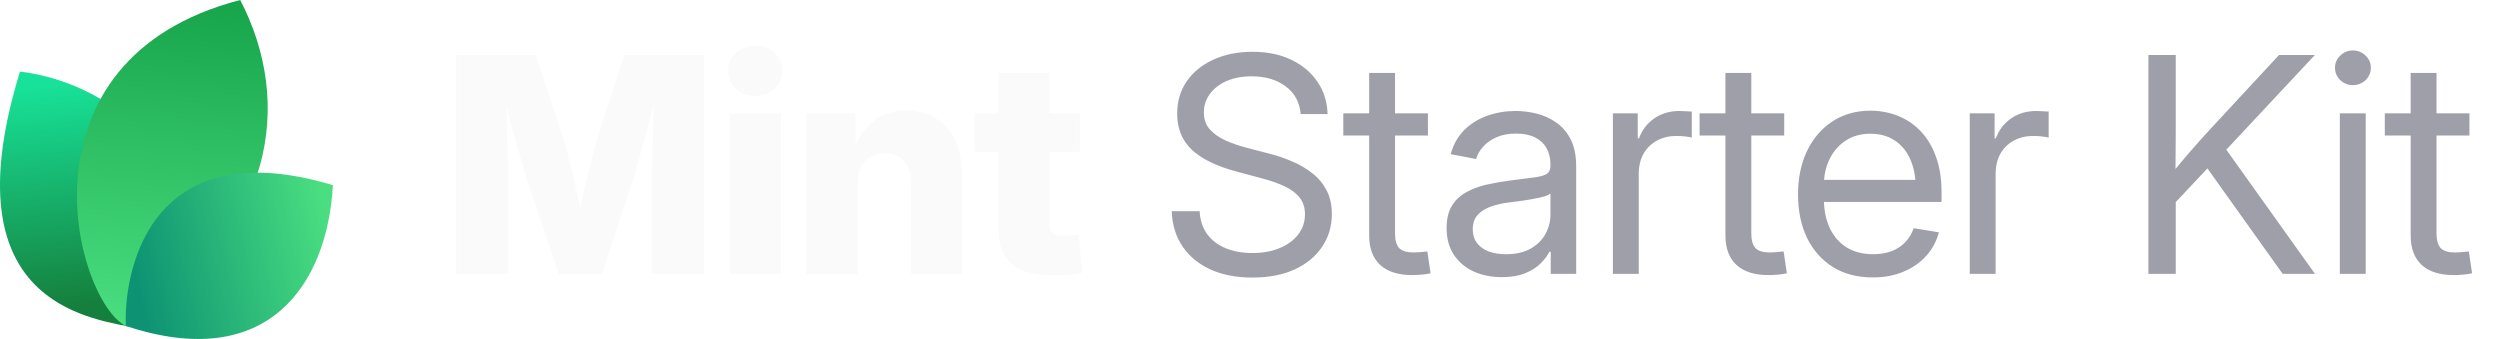
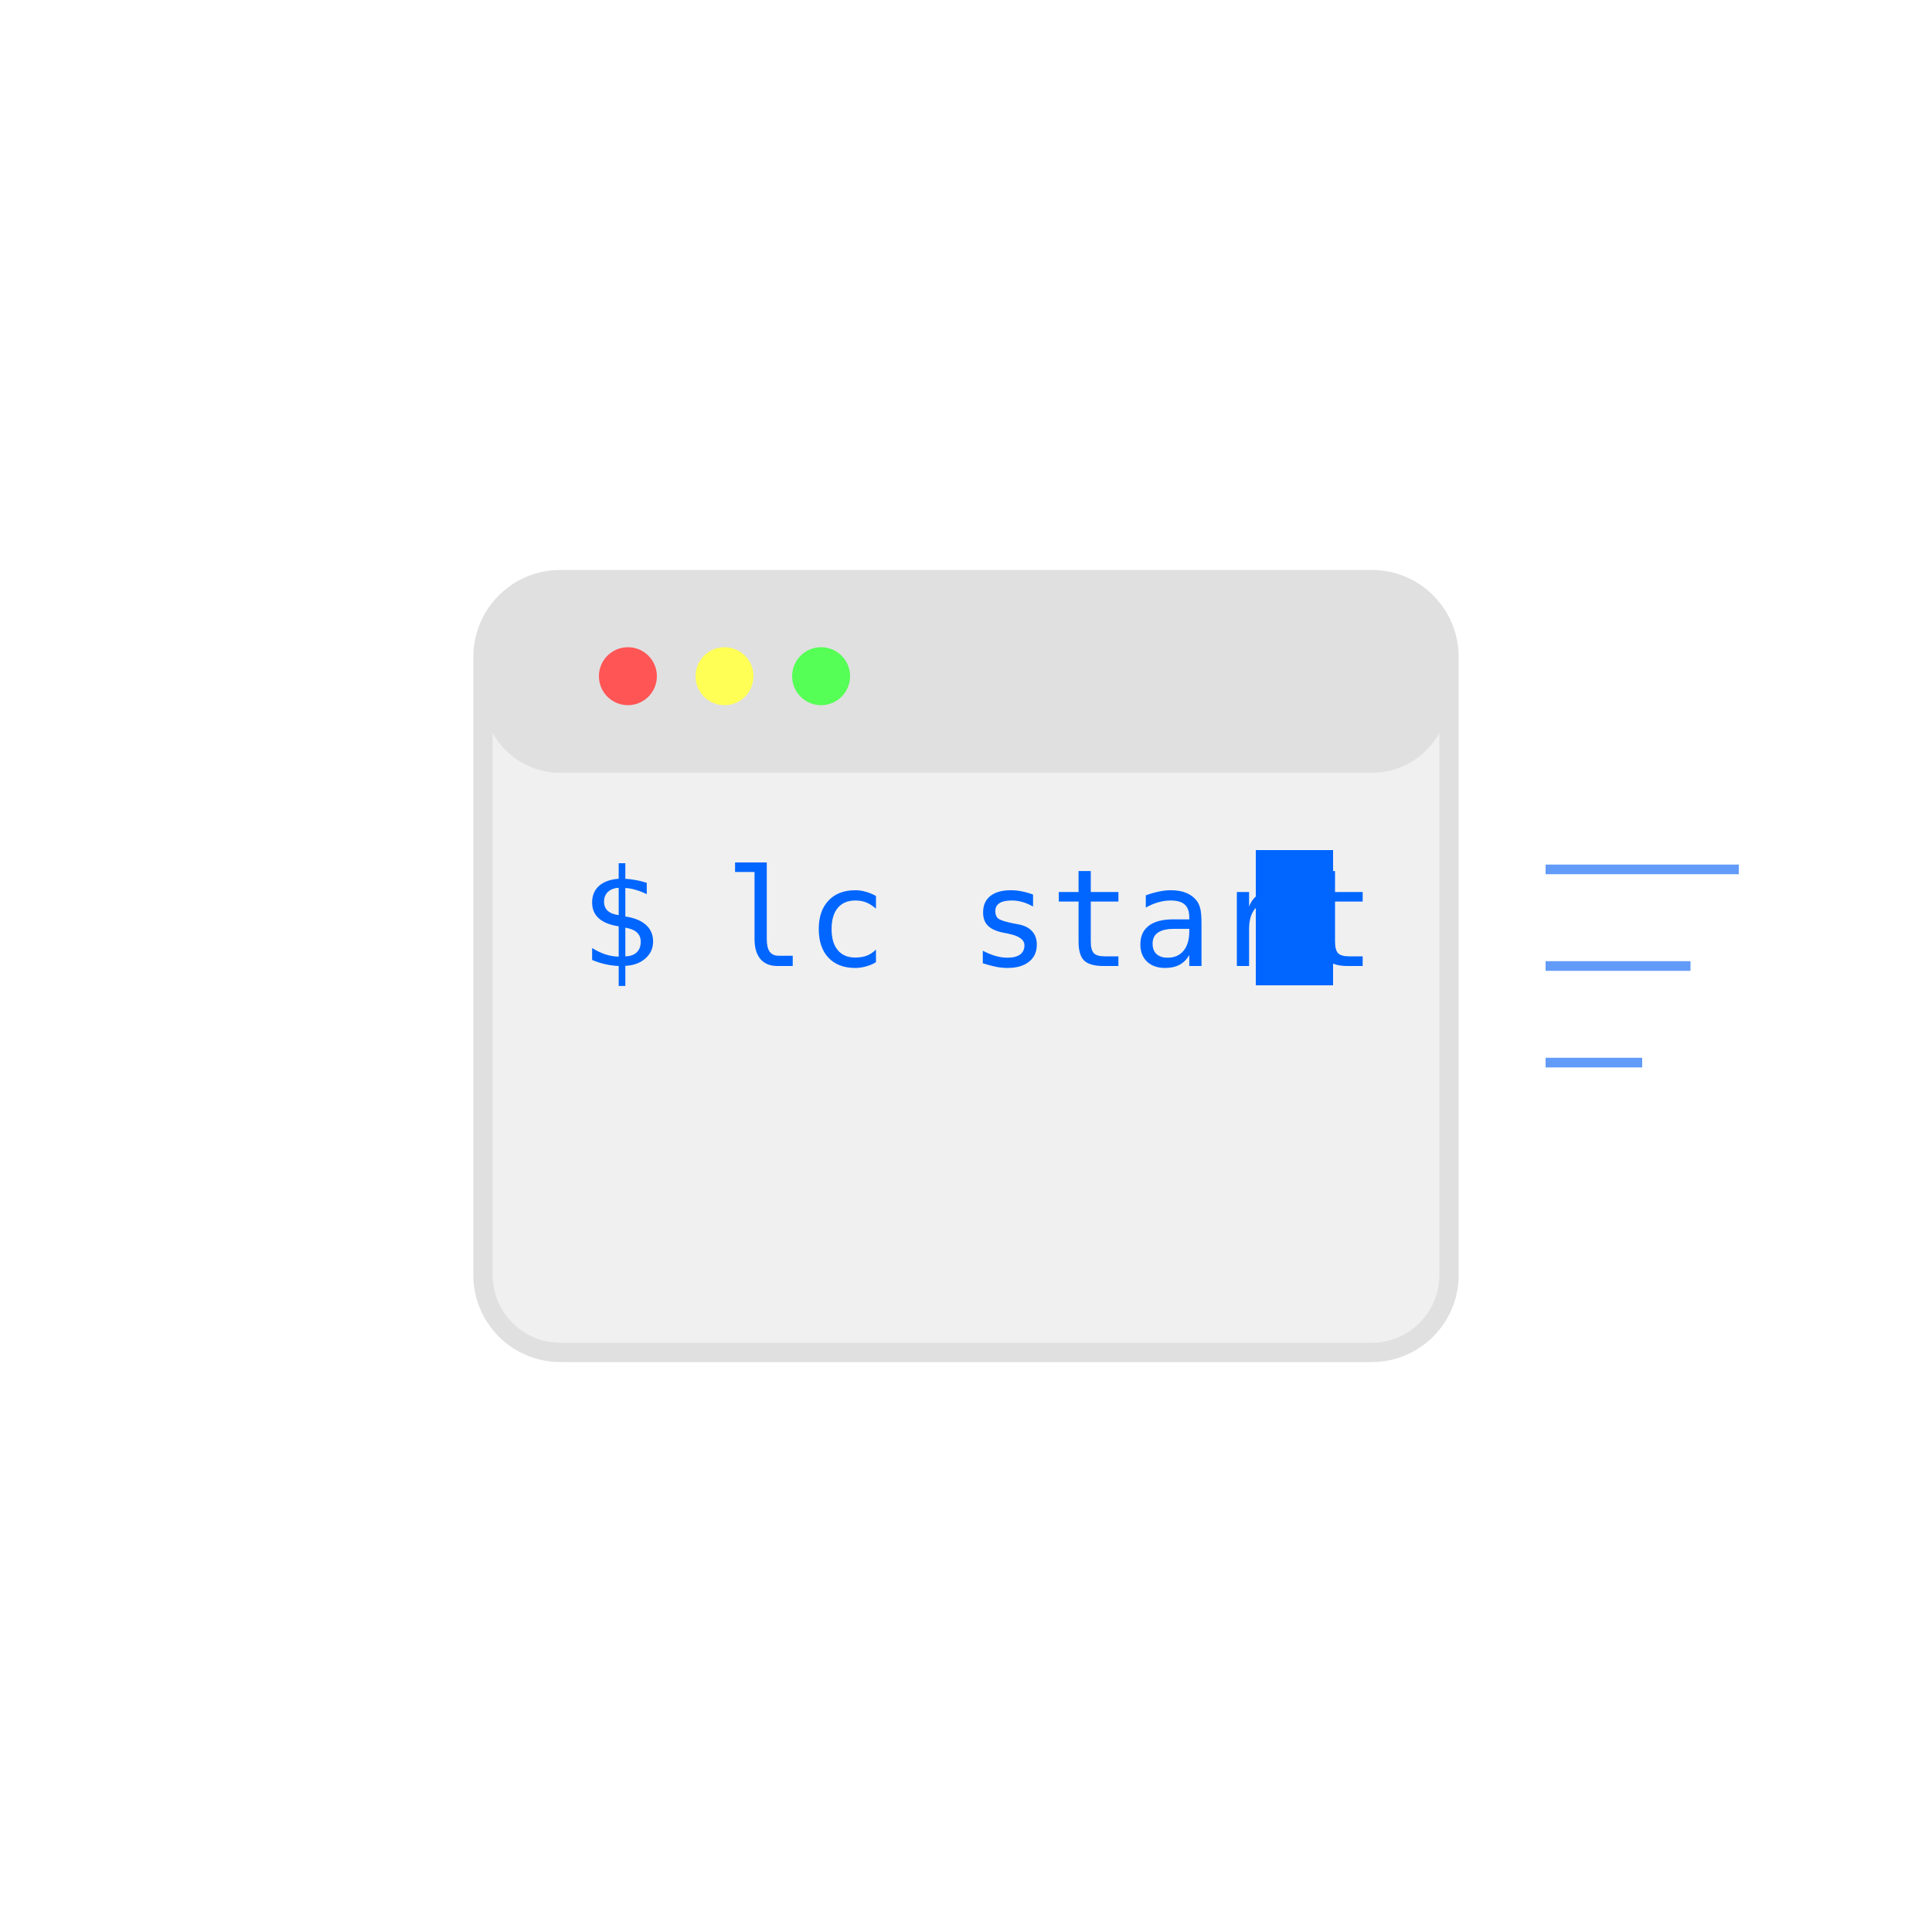
- <svg xmlns="http://www.w3.org/2000/svg" width="177" height="24" viewBox="0 0 177 24" fill="none">
-   <path d="M9.061 23.108C5.268 22.377 -3.391 20.627 1.417 5.064C9.634 6.099 16.973 14.064 9.061 23.108Z" fill="url(#paint0_linear_17557_2145)" />
-   <path d="M8.919 23.094C5.276 21.222 0.784 4.209 17.007 0C20.757 7.193 19.621 16.545 8.919 23.094Z" fill="url(#paint1_linear_17557_2145)" />
-   <path d="M8.914 23.079C8.735 19.882 10.159 9.085 23.57 13.111C23.181 20.123 18.984 26.418 8.914 23.079Z" fill="url(#paint2_linear_17557_2145)" />
-   <path d="M32.301 19.392V3.894H37.938L39.925 9.948C40.036 10.315 40.164 10.787 40.31 11.362C40.462 11.938 40.611 12.552 40.757 13.204C40.91 13.855 41.048 14.483 41.173 15.086C41.305 15.682 41.412 16.192 41.495 16.615H40.695C40.771 16.192 40.871 15.682 40.996 15.086C41.128 14.49 41.267 13.866 41.412 13.214C41.565 12.562 41.714 11.948 41.86 11.373C42.005 10.79 42.133 10.315 42.244 9.948L44.2 3.894H49.848V19.392H46.166V12.704C46.166 12.357 46.173 11.917 46.187 11.383C46.2 10.849 46.214 10.27 46.228 9.646C46.249 9.022 46.266 8.391 46.28 7.753C46.301 7.115 46.311 6.519 46.311 5.964H46.623C46.485 6.561 46.332 7.181 46.166 7.826C45.999 8.471 45.833 9.102 45.666 9.719C45.507 10.336 45.351 10.901 45.198 11.414C45.053 11.928 44.928 12.357 44.824 12.704L42.608 19.392H39.561L37.314 12.704C37.203 12.357 37.072 11.928 36.919 11.414C36.773 10.901 36.614 10.34 36.441 9.729C36.274 9.112 36.104 8.481 35.931 7.836C35.764 7.192 35.608 6.567 35.463 5.964H35.827C35.834 6.512 35.844 7.105 35.858 7.743C35.872 8.374 35.886 9.005 35.9 9.636C35.92 10.26 35.938 10.839 35.952 11.373C35.965 11.907 35.972 12.351 35.972 12.704V19.392H32.301ZM51.668 19.392V8.024H55.288V19.392H51.668ZM53.468 6.786C52.927 6.786 52.473 6.616 52.105 6.276C51.738 5.93 51.554 5.507 51.554 5.007C51.554 4.508 51.738 4.088 52.105 3.749C52.473 3.409 52.927 3.239 53.468 3.239C54.009 3.239 54.463 3.409 54.83 3.749C55.198 4.082 55.382 4.501 55.382 5.007C55.382 5.507 55.198 5.93 54.83 6.276C54.463 6.616 54.009 6.786 53.468 6.786ZM60.708 13.027V19.392H57.088V8.024H60.551L60.593 10.967H60.281C60.593 10.024 61.061 9.268 61.685 8.7C62.309 8.124 63.138 7.836 64.171 7.836C64.975 7.836 65.672 8.017 66.262 8.377C66.851 8.731 67.302 9.234 67.614 9.885C67.933 10.537 68.092 11.307 68.092 12.194V19.392H64.483V12.912C64.483 12.26 64.32 11.754 63.994 11.394C63.675 11.033 63.221 10.853 62.632 10.853C62.25 10.853 61.914 10.936 61.623 11.102C61.332 11.269 61.106 11.515 60.947 11.841C60.787 12.16 60.708 12.555 60.708 13.027ZM76.456 8.024V10.749H69.008V8.024H76.456ZM70.683 5.163H74.292V15.783C74.292 16.102 74.361 16.334 74.5 16.48C74.646 16.625 74.899 16.698 75.259 16.698C75.405 16.698 75.596 16.688 75.831 16.667C76.074 16.646 76.251 16.629 76.362 16.615L76.632 19.309C76.313 19.378 75.963 19.427 75.582 19.455C75.207 19.482 74.836 19.496 74.469 19.496C73.2 19.496 72.25 19.222 71.619 18.674C70.995 18.127 70.683 17.308 70.683 16.22V5.163Z" fill="#FAFAFA" />
-   <path d="M88.667 19.652C87.523 19.652 86.528 19.458 85.682 19.07C84.843 18.681 84.188 18.137 83.716 17.437C83.245 16.736 82.992 15.908 82.957 14.951H84.933C84.968 15.596 85.148 16.14 85.474 16.584C85.8 17.021 86.24 17.354 86.795 17.582C87.35 17.804 87.974 17.915 88.667 17.915C89.388 17.915 90.026 17.801 90.581 17.572C91.143 17.343 91.583 17.024 91.902 16.615C92.228 16.199 92.391 15.717 92.391 15.169C92.391 14.698 92.266 14.306 92.017 13.994C91.767 13.675 91.413 13.408 90.956 13.193C90.498 12.978 89.954 12.787 89.323 12.621L87.502 12.132C86.123 11.765 85.082 11.255 84.382 10.603C83.689 9.944 83.342 9.095 83.342 8.055C83.342 7.174 83.571 6.404 84.028 5.746C84.486 5.087 85.117 4.577 85.921 4.217C86.726 3.849 87.645 3.666 88.678 3.666C89.718 3.666 90.63 3.853 91.413 4.227C92.204 4.602 92.824 5.122 93.275 5.787C93.726 6.446 93.965 7.209 93.993 8.076H92.089C92.013 7.23 91.656 6.574 91.018 6.11C90.387 5.638 89.586 5.403 88.615 5.403C87.95 5.403 87.36 5.513 86.847 5.735C86.341 5.957 85.946 6.262 85.661 6.651C85.377 7.032 85.235 7.469 85.235 7.961C85.235 8.447 85.377 8.849 85.661 9.168C85.946 9.48 86.317 9.74 86.774 9.948C87.232 10.149 87.724 10.319 88.251 10.457L89.884 10.884C90.439 11.023 90.977 11.206 91.496 11.435C92.023 11.657 92.495 11.934 92.911 12.267C93.334 12.593 93.67 12.995 93.92 13.474C94.17 13.945 94.294 14.504 94.294 15.149C94.294 16.015 94.066 16.788 93.608 17.468C93.157 18.148 92.512 18.681 91.673 19.07C90.834 19.458 89.832 19.652 88.667 19.652ZM101.097 8.024V9.594H95.106V8.024H101.097ZM96.937 5.163H98.767V16.521C98.767 17 98.865 17.347 99.059 17.562C99.26 17.77 99.6 17.874 100.078 17.874C100.21 17.874 100.366 17.867 100.546 17.853C100.733 17.832 100.903 17.815 101.056 17.801L101.285 19.351C101.097 19.392 100.886 19.423 100.65 19.444C100.414 19.465 100.189 19.475 99.974 19.475C98.996 19.475 98.244 19.236 97.717 18.758C97.197 18.272 96.937 17.579 96.937 16.677V5.163ZM106.33 19.621C105.595 19.621 104.932 19.489 104.343 19.226C103.754 18.955 103.285 18.564 102.939 18.05C102.592 17.53 102.419 16.896 102.419 16.147C102.419 15.495 102.547 14.965 102.804 14.556C103.06 14.146 103.403 13.828 103.833 13.599C104.263 13.363 104.742 13.186 105.269 13.068C105.796 12.95 106.333 12.857 106.881 12.787C107.574 12.69 108.132 12.617 108.555 12.569C108.978 12.52 109.287 12.441 109.481 12.33C109.675 12.212 109.772 12.014 109.772 11.737V11.654C109.772 11.203 109.679 10.815 109.492 10.489C109.311 10.163 109.041 9.91 108.68 9.729C108.32 9.549 107.872 9.459 107.338 9.459C106.805 9.459 106.34 9.546 105.945 9.719C105.556 9.892 105.241 10.118 104.998 10.395C104.755 10.665 104.593 10.953 104.509 11.258L102.71 10.915C102.897 10.222 103.22 9.65 103.677 9.199C104.135 8.748 104.679 8.412 105.31 8.19C105.941 7.968 106.607 7.857 107.307 7.857C107.8 7.857 108.295 7.92 108.795 8.044C109.301 8.169 109.765 8.381 110.188 8.679C110.611 8.97 110.951 9.369 111.208 9.875C111.464 10.374 111.593 11.005 111.593 11.768V19.392H109.793V17.822H109.7C109.568 18.085 109.363 18.359 109.086 18.643C108.809 18.921 108.444 19.153 107.994 19.34C107.543 19.527 106.988 19.621 106.33 19.621ZM106.621 17.998C107.321 17.998 107.904 17.867 108.368 17.603C108.84 17.333 109.19 16.986 109.419 16.563C109.654 16.133 109.772 15.682 109.772 15.211V13.692C109.703 13.769 109.554 13.841 109.325 13.911C109.096 13.973 108.829 14.032 108.524 14.088C108.226 14.143 107.921 14.192 107.609 14.233C107.304 14.275 107.033 14.309 106.798 14.337C106.354 14.393 105.938 14.49 105.549 14.628C105.168 14.76 104.86 14.954 104.624 15.211C104.388 15.467 104.27 15.811 104.27 16.241C104.27 16.615 104.367 16.934 104.561 17.198C104.762 17.461 105.04 17.662 105.393 17.801C105.747 17.933 106.156 17.998 106.621 17.998ZM114.193 19.392V8.024H115.951V9.792H116.045C116.253 9.209 116.61 8.741 117.116 8.388C117.622 8.034 118.219 7.857 118.905 7.857C119.058 7.857 119.217 7.864 119.384 7.878C119.55 7.885 119.682 7.892 119.779 7.899V9.74C119.716 9.719 119.578 9.695 119.363 9.667C119.155 9.639 118.922 9.625 118.666 9.625C118.174 9.625 117.726 9.733 117.324 9.948C116.922 10.163 116.603 10.471 116.367 10.874C116.138 11.276 116.024 11.758 116.024 12.319V19.392H114.193ZM126.322 8.024V9.594H120.33V8.024H126.322ZM122.161 5.163H123.992V16.521C123.992 17 124.089 17.347 124.283 17.562C124.484 17.77 124.824 17.874 125.302 17.874C125.434 17.874 125.59 17.867 125.77 17.853C125.958 17.832 126.127 17.815 126.28 17.801L126.509 19.351C126.322 19.392 126.11 19.423 125.874 19.444C125.639 19.465 125.413 19.475 125.198 19.475C124.221 19.475 123.468 19.236 122.941 18.758C122.421 18.272 122.161 17.579 122.161 16.677V5.163ZM132.604 19.642C131.502 19.642 130.555 19.396 129.765 18.903C128.974 18.404 128.364 17.714 127.934 16.834C127.511 15.946 127.3 14.927 127.3 13.775C127.3 12.611 127.511 11.584 127.934 10.697C128.364 9.802 128.964 9.102 129.734 8.596C130.51 8.089 131.408 7.836 132.428 7.836C133.1 7.836 133.738 7.954 134.341 8.19C134.952 8.426 135.489 8.783 135.954 9.261C136.425 9.74 136.793 10.343 137.056 11.071C137.327 11.792 137.462 12.645 137.462 13.63V14.296H128.433V12.735H136.463L135.631 13.297C135.631 12.541 135.506 11.876 135.257 11.3C135.007 10.725 134.643 10.277 134.165 9.958C133.686 9.632 133.107 9.469 132.428 9.469C131.748 9.469 131.162 9.632 130.67 9.958C130.177 10.284 129.796 10.725 129.526 11.279C129.262 11.827 129.13 12.441 129.13 13.12V14.046C129.13 14.864 129.273 15.572 129.557 16.168C129.841 16.757 130.243 17.211 130.763 17.53C131.283 17.842 131.901 17.998 132.615 17.998C133.093 17.998 133.523 17.929 133.905 17.79C134.293 17.645 134.619 17.433 134.882 17.156C135.153 16.879 135.354 16.546 135.486 16.157L137.275 16.449C137.108 17.08 136.81 17.634 136.38 18.113C135.95 18.591 135.413 18.966 134.768 19.236C134.123 19.507 133.402 19.642 132.604 19.642ZM139.459 19.392V8.024H141.217V9.792H141.311C141.519 9.209 141.876 8.741 142.382 8.388C142.888 8.034 143.485 7.857 144.171 7.857C144.324 7.857 144.483 7.864 144.649 7.878C144.816 7.885 144.948 7.892 145.045 7.899V9.74C144.982 9.719 144.844 9.695 144.629 9.667C144.421 9.639 144.188 9.625 143.932 9.625C143.439 9.625 142.992 9.733 142.59 9.948C142.188 10.163 141.869 10.471 141.633 10.874C141.404 11.276 141.29 11.758 141.29 12.319V19.392H139.459ZM153.429 14.961V12.715C153.783 12.257 154.136 11.82 154.49 11.404C154.844 10.981 155.204 10.565 155.572 10.156C155.939 9.74 156.314 9.327 156.695 8.918L161.355 3.894H163.893L157.277 10.967H157.184L153.429 14.961ZM152.108 19.392V3.894H154.043V9.241L154.022 12.559L154.043 13.505V19.392H152.108ZM161.615 19.392L155.967 11.477L157.173 9.969L163.903 19.392H161.615ZM165.661 19.392V8.024H167.492V19.392H165.661ZM166.587 6.027C166.24 6.027 165.942 5.909 165.692 5.673C165.443 5.43 165.318 5.139 165.318 4.799C165.318 4.459 165.443 4.172 165.692 3.936C165.942 3.693 166.24 3.572 166.587 3.572C166.934 3.572 167.232 3.693 167.482 3.936C167.731 4.172 167.856 4.459 167.856 4.799C167.856 5.139 167.731 5.43 167.482 5.673C167.232 5.909 166.934 6.027 166.587 6.027ZM174.836 8.024V9.594H168.844V8.024H174.836ZM170.675 5.163H172.506V16.521C172.506 17 172.603 17.347 172.797 17.562C172.998 17.77 173.338 17.874 173.816 17.874C173.948 17.874 174.104 17.867 174.284 17.853C174.472 17.832 174.641 17.815 174.794 17.801L175.023 19.351C174.836 19.392 174.624 19.423 174.388 19.444C174.153 19.465 173.927 19.475 173.712 19.475C172.735 19.475 171.982 19.236 171.455 18.758C170.935 18.272 170.675 17.579 170.675 16.677V5.163Z" fill="#9F9FA9" />
+ <svg xmlns="http://www.w3.org/2000/svg" width="200" height="200" viewBox="0 0 200 200">
  <defs>
-     <linearGradient id="paint0_linear_17557_2145" x1="3.776" y1="5.916" x2="5.232" y2="21.559" gradientUnits="userSpaceOnUse">
-       <stop stop-color="#18E299" />
-       <stop offset="1" stop-color="#15803D" />
-     </linearGradient>
-     <linearGradient id="paint1_linear_17557_2145" x1="12.171" y1="-0.718" x2="10.19" y2="22.983" gradientUnits="userSpaceOnUse">
-       <stop stop-color="#16A34A" />
-       <stop offset="1" stop-color="#4ADE80" />
-     </linearGradient>
-     <linearGradient id="paint2_linear_17557_2145" x1="23.133" y1="15.353" x2="9.338" y2="18.52" gradientUnits="userSpaceOnUse">
-       <stop stop-color="#4ADE80" />
-       <stop offset="1" stop-color="#0D9373" />
+     <linearGradient id="terminal2" x1="0%" y1="0%" x2="100%" y2="0%">
+       <stop offset="0%" style="stop-color:#00FF00;stop-opacity:1" />
+       <stop offset="100%" style="stop-color:#00FFFF;stop-opacity:1" />
    </linearGradient>
  </defs>
+   <rect x="50" y="60" width="100" height="80" rx="8" fill="#f0f0f0" stroke="#e0e0e0" stroke-width="2" />
+   <rect x="50" y="60" width="100" height="20" rx="8" fill="#e0e0e0" />
+   <circle cx="65" cy="70" r="3" fill="#FF5555" />
+   <circle cx="75" cy="70" r="3" fill="#FFFF55" />
+   <circle cx="85" cy="70" r="3" fill="#55FF55" />
+   <text x="60" y="100" font-family="monospace" font-size="14" fill="#0066FF">$</text>
+   <text x="75" y="100" font-family="monospace" font-size="14" fill="#0066FF">lc start</text>
+   <rect x="130" y="88" width="8" height="14" fill="#0066FF">
+     <animate attributeName="opacity" values="1;0;1" dur="1s" repeatCount="indefinite" />
+   </rect>
+   <g stroke="#3B82F6" stroke-width="1" opacity="0.8">
+     <line x1="160" y1="90" x2="180" y2="90" />
+     <line x1="160" y1="100" x2="175" y2="100" />
+     <line x1="160" y1="110" x2="170" y2="110" />
+   </g>
</svg>
